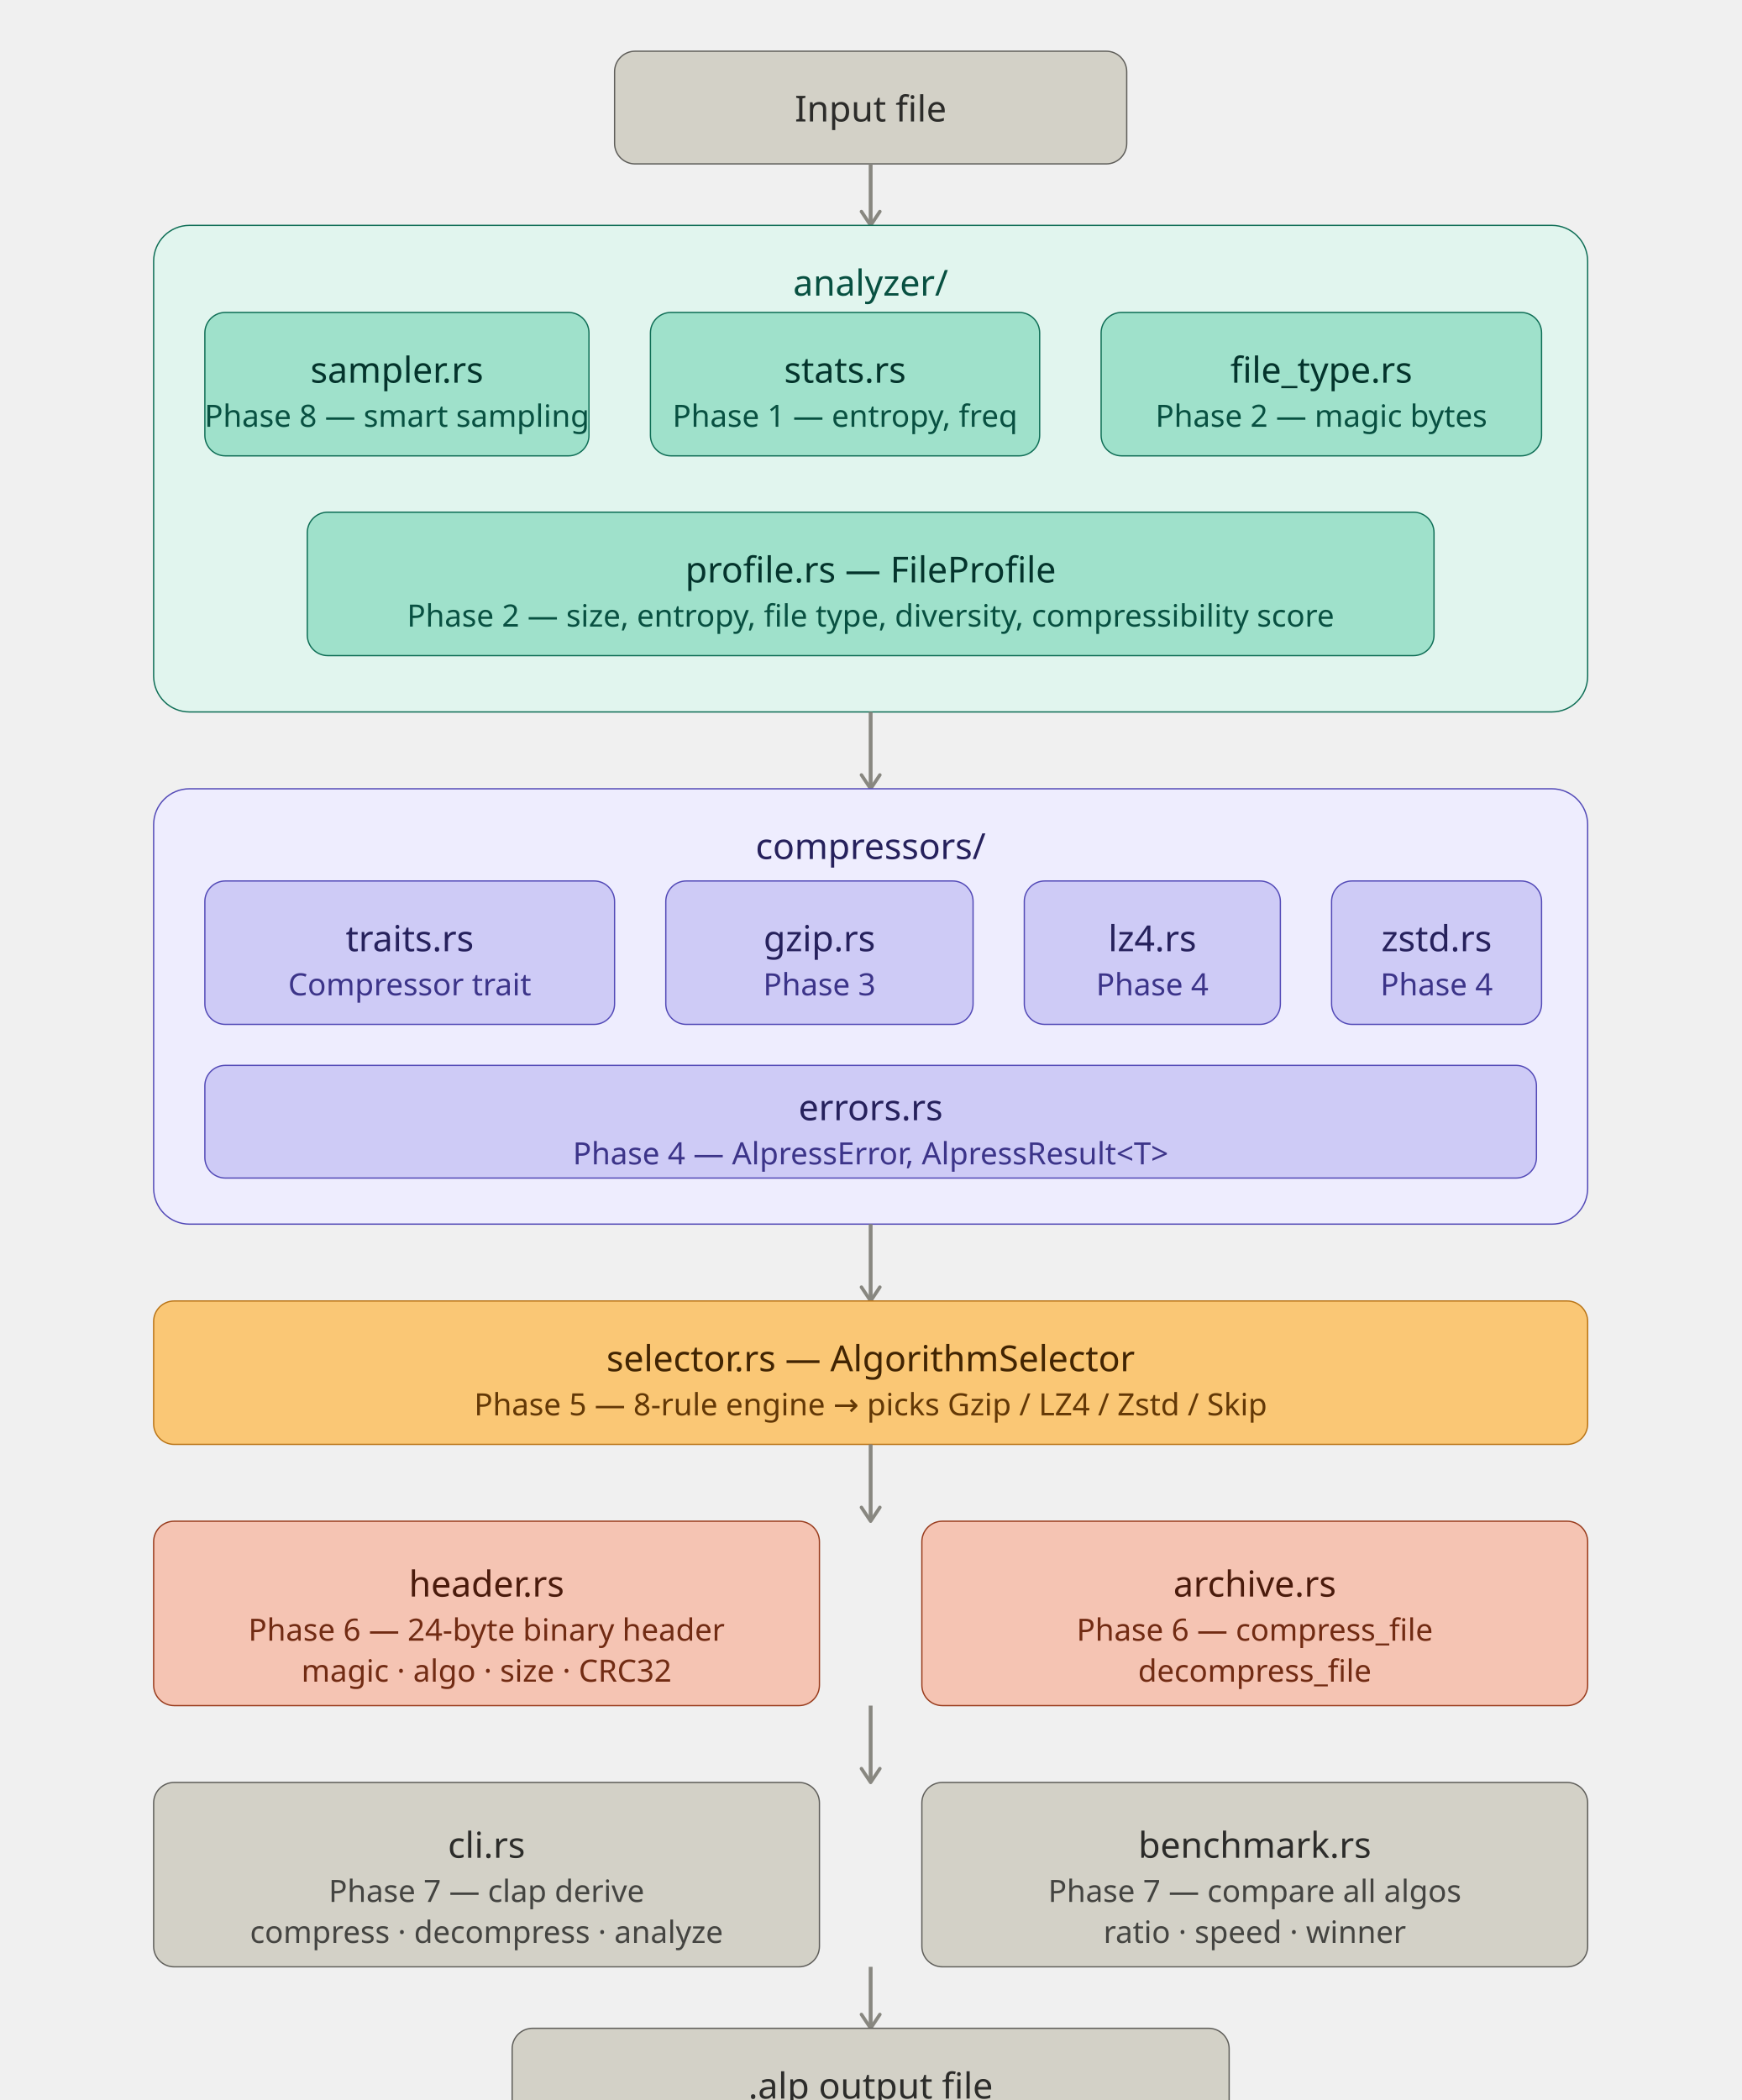
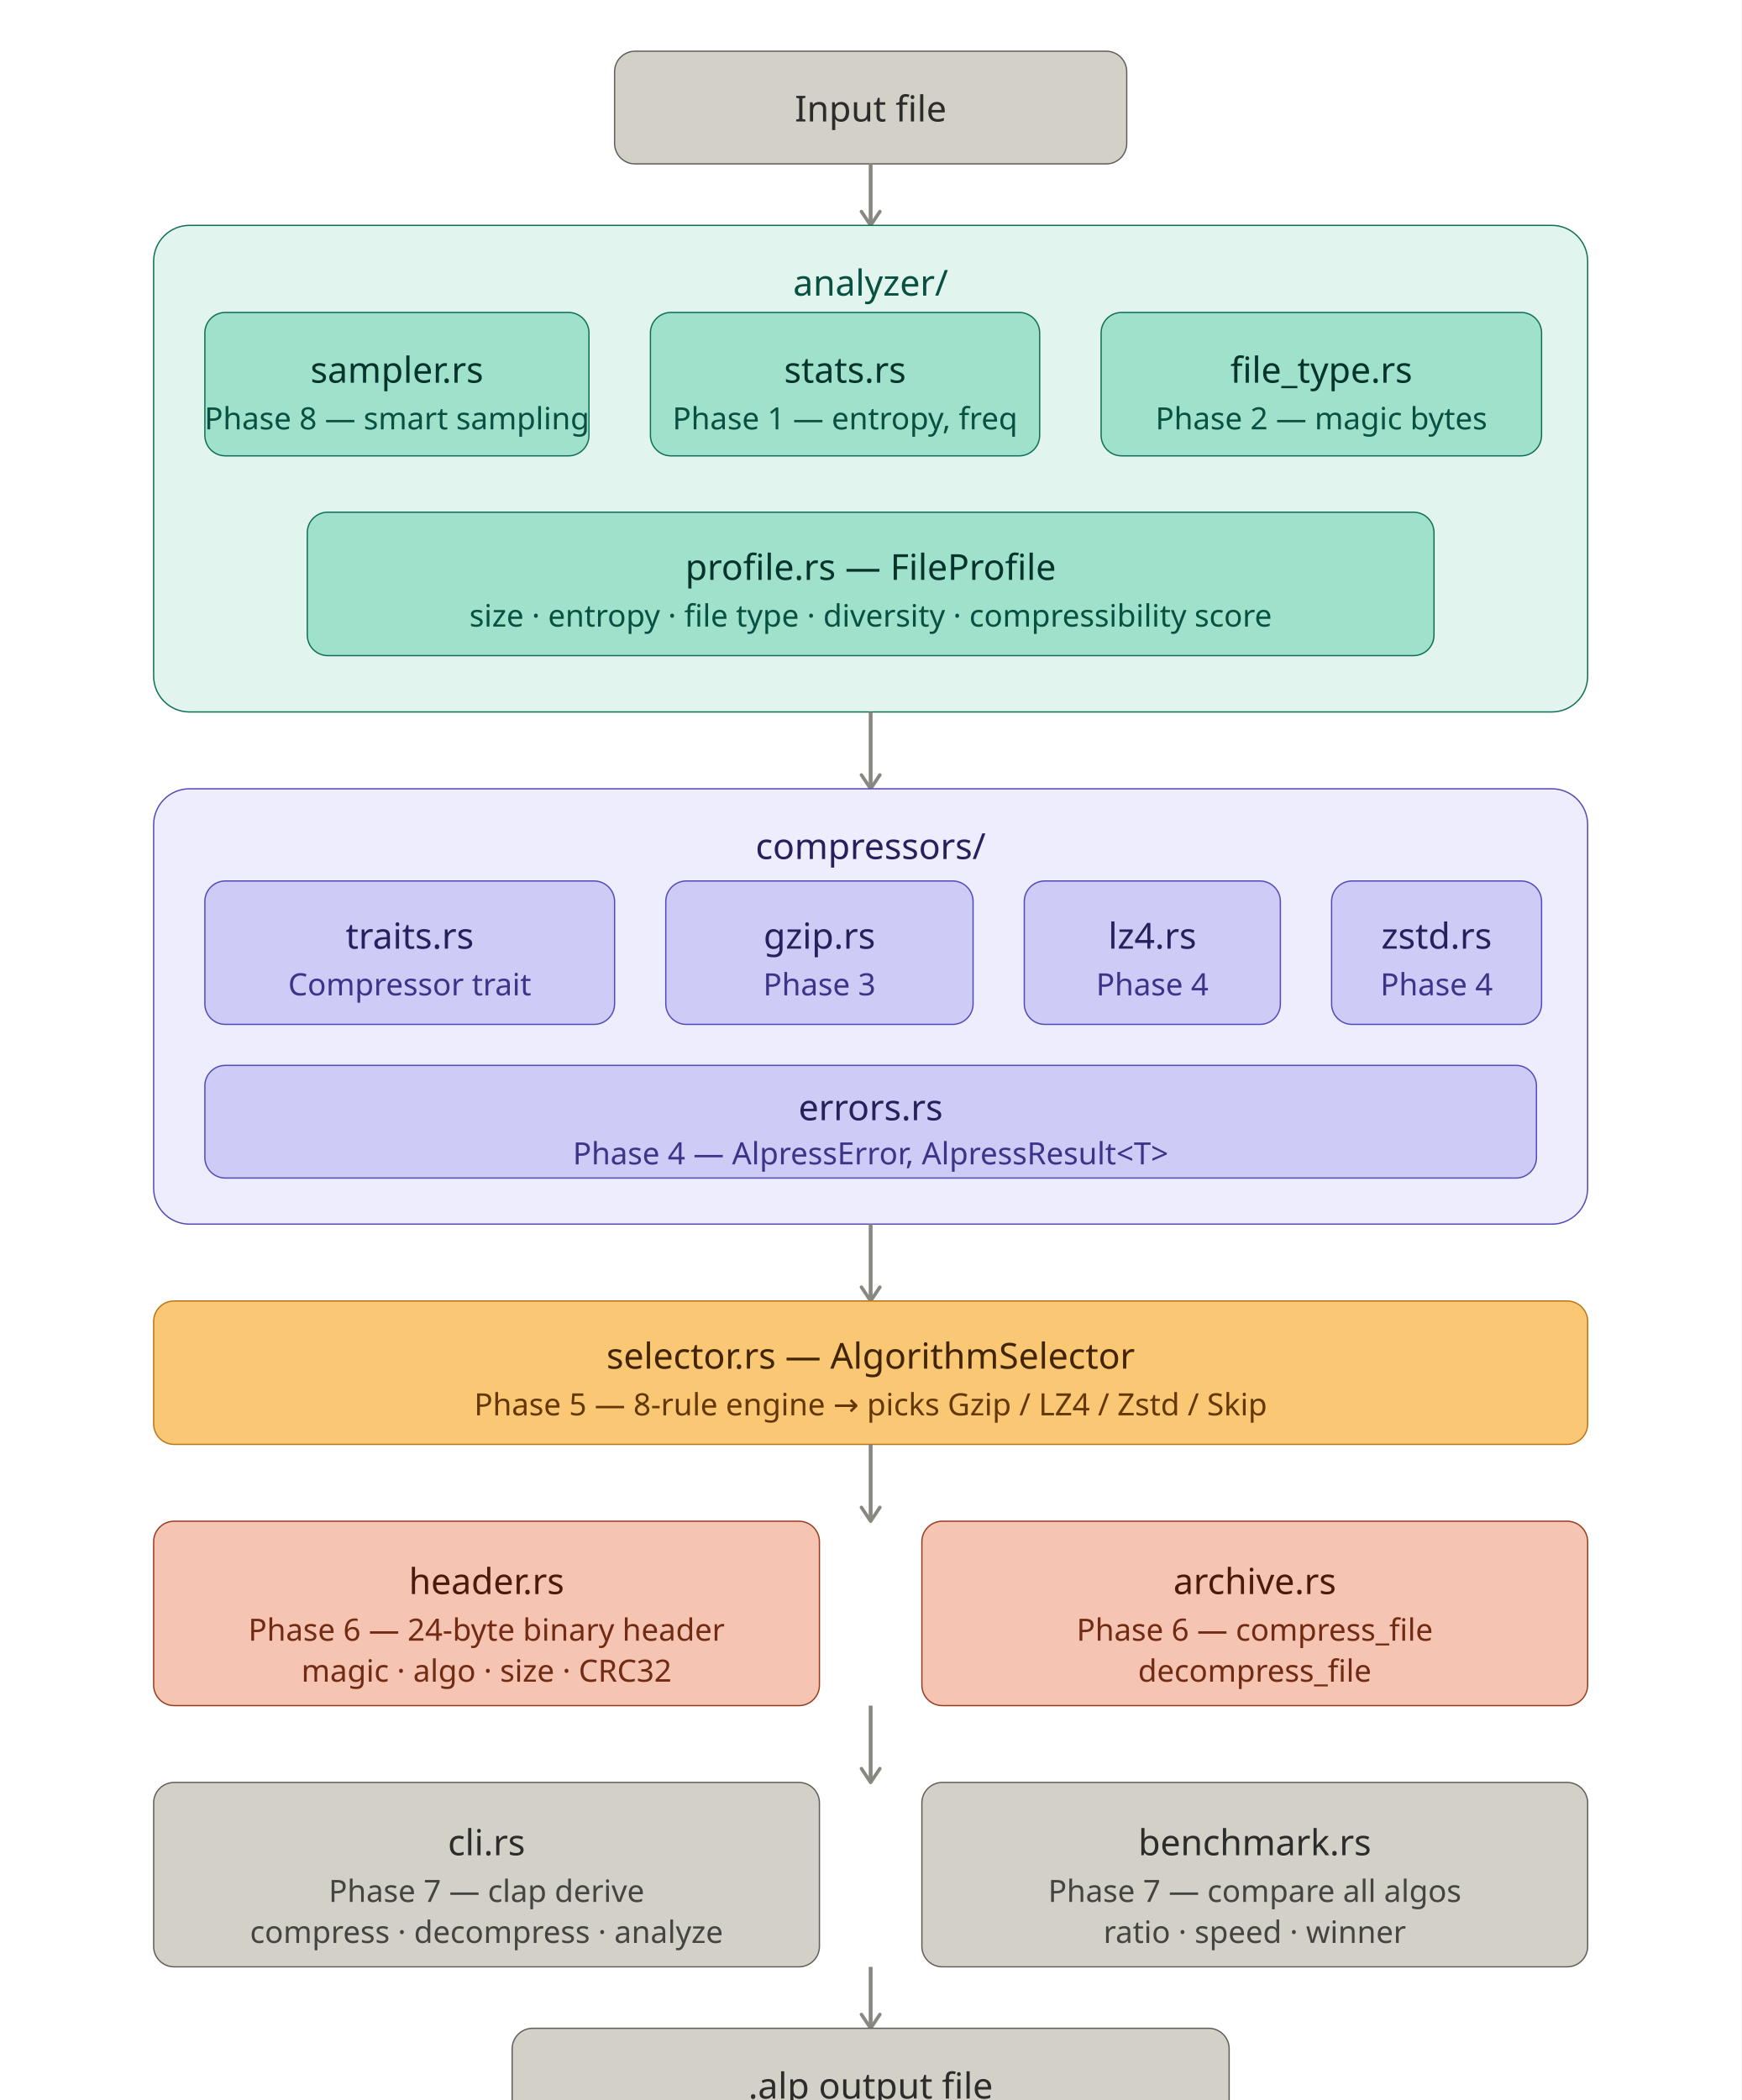
- <svg xmlns="http://www.w3.org/2000/svg" width="100%" viewBox="0 0 680 820">
+ <svg xmlns="http://www.w3.org/2000/svg" width="680" height="820" viewBox="0 0 680 820">
+   <defs>
+     <marker id="arrow" viewBox="0 0 10 10" refX="8" refY="5" markerWidth="6" markerHeight="6" orient="auto-start-reverse">
+       <path d="M2 1L8 5L2 9" fill="none" stroke="#888780" stroke-width="1.5" stroke-linecap="round" stroke-linejoin="round" />
+     </marker>
+   </defs>
+   <rect width="680" height="820" fill="#ffffff" />
  <rect x="240" y="20" width="200" height="44" rx="8" fill="#D3D1C7" stroke="#5F5E5A" stroke-width="0.5" />
  <text font-family="sans-serif" font-size="14" font-weight="500" x="340" y="42" text-anchor="middle" dominant-baseline="central" fill="#2C2C2A">Input file</text>
  <line x1="340" y1="64" x2="340" y2="88" stroke="#888780" stroke-width="1.5" marker-end="url(#arrow)" />
  <rect x="60" y="88" width="560" height="190" rx="14" fill="#E1F5EE" stroke="#0F6E56" stroke-width="0.5" />
  <text font-family="sans-serif" font-size="14" font-weight="500" x="340" y="110" text-anchor="middle" dominant-baseline="central" fill="#085041">analyzer/</text>
  <rect x="80" y="122" width="150" height="56" rx="8" fill="#9FE1CB" stroke="#0F6E56" stroke-width="0.5" />
  <text font-family="sans-serif" font-size="14" font-weight="500" x="155" y="144" text-anchor="middle" dominant-baseline="central" fill="#04342C">sampler.rs</text>
-   <text font-family="sans-serif" font-size="12" x="155" y="162" text-anchor="middle" dominant-baseline="central" fill="#085041">Phase 8 — smart sampling</text>
+   <text font-family="sans-serif" font-size="12" x="155" y="163" text-anchor="middle" dominant-baseline="central" fill="#085041">Phase 8 — smart sampling</text>
  <rect x="254" y="122" width="152" height="56" rx="8" fill="#9FE1CB" stroke="#0F6E56" stroke-width="0.5" />
  <text font-family="sans-serif" font-size="14" font-weight="500" x="330" y="144" text-anchor="middle" dominant-baseline="central" fill="#04342C">stats.rs</text>
-   <text font-family="sans-serif" font-size="12" x="330" y="162" text-anchor="middle" dominant-baseline="central" fill="#085041">Phase 1 — entropy, freq</text>
+   <text font-family="sans-serif" font-size="12" x="330" y="163" text-anchor="middle" dominant-baseline="central" fill="#085041">Phase 1 — entropy, freq</text>
  <rect x="430" y="122" width="172" height="56" rx="8" fill="#9FE1CB" stroke="#0F6E56" stroke-width="0.5" />
  <text font-family="sans-serif" font-size="14" font-weight="500" x="516" y="144" text-anchor="middle" dominant-baseline="central" fill="#04342C">file_type.rs</text>
-   <text font-family="sans-serif" font-size="12" x="516" y="162" text-anchor="middle" dominant-baseline="central" fill="#085041">Phase 2 — magic bytes</text>
+   <text font-family="sans-serif" font-size="12" x="516" y="163" text-anchor="middle" dominant-baseline="central" fill="#085041">Phase 2 — magic bytes</text>
  <rect x="120" y="200" width="440" height="56" rx="8" fill="#9FE1CB" stroke="#0F6E56" stroke-width="0.5" />
-   <text font-family="sans-serif" font-size="14" font-weight="500" x="340" y="222" text-anchor="middle" dominant-baseline="central" fill="#04342C">profile.rs — FileProfile</text>
-   <text font-family="sans-serif" font-size="12" x="340" y="240" text-anchor="middle" dominant-baseline="central" fill="#085041">Phase 2 — size, entropy, file type, diversity, compressibility score</text>
+   <text font-family="sans-serif" font-size="14" font-weight="500" x="340" y="221" text-anchor="middle" dominant-baseline="central" fill="#04342C">profile.rs — FileProfile</text>
+   <text font-family="sans-serif" font-size="12" x="340" y="240" text-anchor="middle" dominant-baseline="central" fill="#085041">size · entropy · file type · diversity · compressibility score</text>
  <line x1="340" y1="278" x2="340" y2="308" stroke="#888780" stroke-width="1.5" marker-end="url(#arrow)" />
  <rect x="60" y="308" width="560" height="170" rx="14" fill="#EEEDFE" stroke="#534AB7" stroke-width="0.5" />
  <text font-family="sans-serif" font-size="14" font-weight="500" x="340" y="330" text-anchor="middle" dominant-baseline="central" fill="#26215C">compressors/</text>
  <rect x="80" y="344" width="160" height="56" rx="8" fill="#CECBF6" stroke="#534AB7" stroke-width="0.5" />
-   <text font-family="sans-serif" font-size="14" font-weight="500" x="160" y="366" text-anchor="middle" dominant-baseline="central" fill="#26215C">traits.rs</text>
+   <text font-family="sans-serif" font-size="14" font-weight="500" x="160" y="365" text-anchor="middle" dominant-baseline="central" fill="#26215C">traits.rs</text>
  <text font-family="sans-serif" font-size="12" x="160" y="384" text-anchor="middle" dominant-baseline="central" fill="#3C3489">Compressor trait</text>
  <rect x="260" y="344" width="120" height="56" rx="8" fill="#CECBF6" stroke="#534AB7" stroke-width="0.5" />
-   <text font-family="sans-serif" font-size="14" font-weight="500" x="320" y="366" text-anchor="middle" dominant-baseline="central" fill="#26215C">gzip.rs</text>
+   <text font-family="sans-serif" font-size="14" font-weight="500" x="320" y="365" text-anchor="middle" dominant-baseline="central" fill="#26215C">gzip.rs</text>
  <text font-family="sans-serif" font-size="12" x="320" y="384" text-anchor="middle" dominant-baseline="central" fill="#3C3489">Phase 3</text>
  <rect x="400" y="344" width="100" height="56" rx="8" fill="#CECBF6" stroke="#534AB7" stroke-width="0.5" />
-   <text font-family="sans-serif" font-size="14" font-weight="500" x="450" y="366" text-anchor="middle" dominant-baseline="central" fill="#26215C">lz4.rs</text>
+   <text font-family="sans-serif" font-size="14" font-weight="500" x="450" y="365" text-anchor="middle" dominant-baseline="central" fill="#26215C">lz4.rs</text>
  <text font-family="sans-serif" font-size="12" x="450" y="384" text-anchor="middle" dominant-baseline="central" fill="#3C3489">Phase 4</text>
  <rect x="520" y="344" width="82" height="56" rx="8" fill="#CECBF6" stroke="#534AB7" stroke-width="0.5" />
-   <text font-family="sans-serif" font-size="14" font-weight="500" x="561" y="366" text-anchor="middle" dominant-baseline="central" fill="#26215C">zstd.rs</text>
+   <text font-family="sans-serif" font-size="14" font-weight="500" x="561" y="365" text-anchor="middle" dominant-baseline="central" fill="#26215C">zstd.rs</text>
  <text font-family="sans-serif" font-size="12" x="561" y="384" text-anchor="middle" dominant-baseline="central" fill="#3C3489">Phase 4</text>
  <rect x="80" y="416" width="520" height="44" rx="8" fill="#CECBF6" stroke="#534AB7" stroke-width="0.5" />
  <text font-family="sans-serif" font-size="14" font-weight="500" x="340" y="432" text-anchor="middle" dominant-baseline="central" fill="#26215C">errors.rs</text>
  <text font-family="sans-serif" font-size="12" x="340" y="450" text-anchor="middle" dominant-baseline="central" fill="#3C3489">Phase 4 — AlpressError, AlpressResult&lt;T&gt;</text>
  <line x1="340" y1="478" x2="340" y2="508" stroke="#888780" stroke-width="1.5" marker-end="url(#arrow)" />
  <rect x="60" y="508" width="560" height="56" rx="8" fill="#FAC775" stroke="#BA7517" stroke-width="0.5" />
-   <text font-family="sans-serif" font-size="14" font-weight="500" x="340" y="530" text-anchor="middle" dominant-baseline="central" fill="#412402">selector.rs — AlgorithmSelector</text>
+   <text font-family="sans-serif" font-size="14" font-weight="500" x="340" y="529" text-anchor="middle" dominant-baseline="central" fill="#412402">selector.rs — AlgorithmSelector</text>
  <text font-family="sans-serif" font-size="12" x="340" y="548" text-anchor="middle" dominant-baseline="central" fill="#633806">Phase 5 — 8-rule engine → picks Gzip / LZ4 / Zstd / Skip</text>
  <line x1="340" y1="564" x2="340" y2="594" stroke="#888780" stroke-width="1.5" marker-end="url(#arrow)" />
  <rect x="60" y="594" width="260" height="72" rx="8" fill="#F5C4B3" stroke="#993C1D" stroke-width="0.5" />
-   <text font-family="sans-serif" font-size="14" font-weight="500" x="190" y="618" text-anchor="middle" dominant-baseline="central" fill="#4A1B0C">header.rs</text>
+   <text font-family="sans-serif" font-size="14" font-weight="500" x="190" y="617" text-anchor="middle" dominant-baseline="central" fill="#4A1B0C">header.rs</text>
  <text font-family="sans-serif" font-size="12" x="190" y="636" text-anchor="middle" dominant-baseline="central" fill="#712B13">Phase 6 — 24-byte binary header</text>
  <text font-family="sans-serif" font-size="12" x="190" y="652" text-anchor="middle" dominant-baseline="central" fill="#712B13">magic · algo · size · CRC32</text>
  <rect x="360" y="594" width="260" height="72" rx="8" fill="#F5C4B3" stroke="#993C1D" stroke-width="0.5" />
-   <text font-family="sans-serif" font-size="14" font-weight="500" x="490" y="618" text-anchor="middle" dominant-baseline="central" fill="#4A1B0C">archive.rs</text>
+   <text font-family="sans-serif" font-size="14" font-weight="500" x="490" y="617" text-anchor="middle" dominant-baseline="central" fill="#4A1B0C">archive.rs</text>
  <text font-family="sans-serif" font-size="12" x="490" y="636" text-anchor="middle" dominant-baseline="central" fill="#712B13">Phase 6 — compress_file</text>
  <text font-family="sans-serif" font-size="12" x="490" y="652" text-anchor="middle" dominant-baseline="central" fill="#712B13">decompress_file</text>
  <line x1="340" y1="666" x2="340" y2="696" stroke="#888780" stroke-width="1.5" marker-end="url(#arrow)" />
  <rect x="60" y="696" width="260" height="72" rx="8" fill="#D3D1C7" stroke="#5F5E5A" stroke-width="0.5" />
-   <text font-family="sans-serif" font-size="14" font-weight="500" x="190" y="720" text-anchor="middle" dominant-baseline="central" fill="#2C2C2A">cli.rs</text>
+   <text font-family="sans-serif" font-size="14" font-weight="500" x="190" y="719" text-anchor="middle" dominant-baseline="central" fill="#2C2C2A">cli.rs</text>
  <text font-family="sans-serif" font-size="12" x="190" y="738" text-anchor="middle" dominant-baseline="central" fill="#444441">Phase 7 — clap derive</text>
  <text font-family="sans-serif" font-size="12" x="190" y="754" text-anchor="middle" dominant-baseline="central" fill="#444441">compress · decompress · analyze</text>
  <rect x="360" y="696" width="260" height="72" rx="8" fill="#D3D1C7" stroke="#5F5E5A" stroke-width="0.5" />
-   <text font-family="sans-serif" font-size="14" font-weight="500" x="490" y="720" text-anchor="middle" dominant-baseline="central" fill="#2C2C2A">benchmark.rs</text>
+   <text font-family="sans-serif" font-size="14" font-weight="500" x="490" y="719" text-anchor="middle" dominant-baseline="central" fill="#2C2C2A">benchmark.rs</text>
  <text font-family="sans-serif" font-size="12" x="490" y="738" text-anchor="middle" dominant-baseline="central" fill="#444441">Phase 7 — compare all algos</text>
  <text font-family="sans-serif" font-size="12" x="490" y="754" text-anchor="middle" dominant-baseline="central" fill="#444441">ratio · speed · winner</text>
  <line x1="340" y1="768" x2="340" y2="792" stroke="#888780" stroke-width="1.5" marker-end="url(#arrow)" />
  <rect x="200" y="792" width="280" height="44" rx="8" fill="#D3D1C7" stroke="#5F5E5A" stroke-width="0.5" />
  <text font-family="sans-serif" font-size="14" font-weight="500" x="340" y="814" text-anchor="middle" dominant-baseline="central" fill="#2C2C2A">.alp output file</text>
-   <defs>
-     <marker id="arrow" viewBox="0 0 10 10" refX="8" refY="5" markerWidth="6" markerHeight="6" orient="auto-start-reverse">
-       <path d="M2 1L8 5L2 9" fill="none" stroke="#888780" stroke-width="1.5" stroke-linecap="round" stroke-linejoin="round" />
-     </marker>
-   </defs>
</svg>
